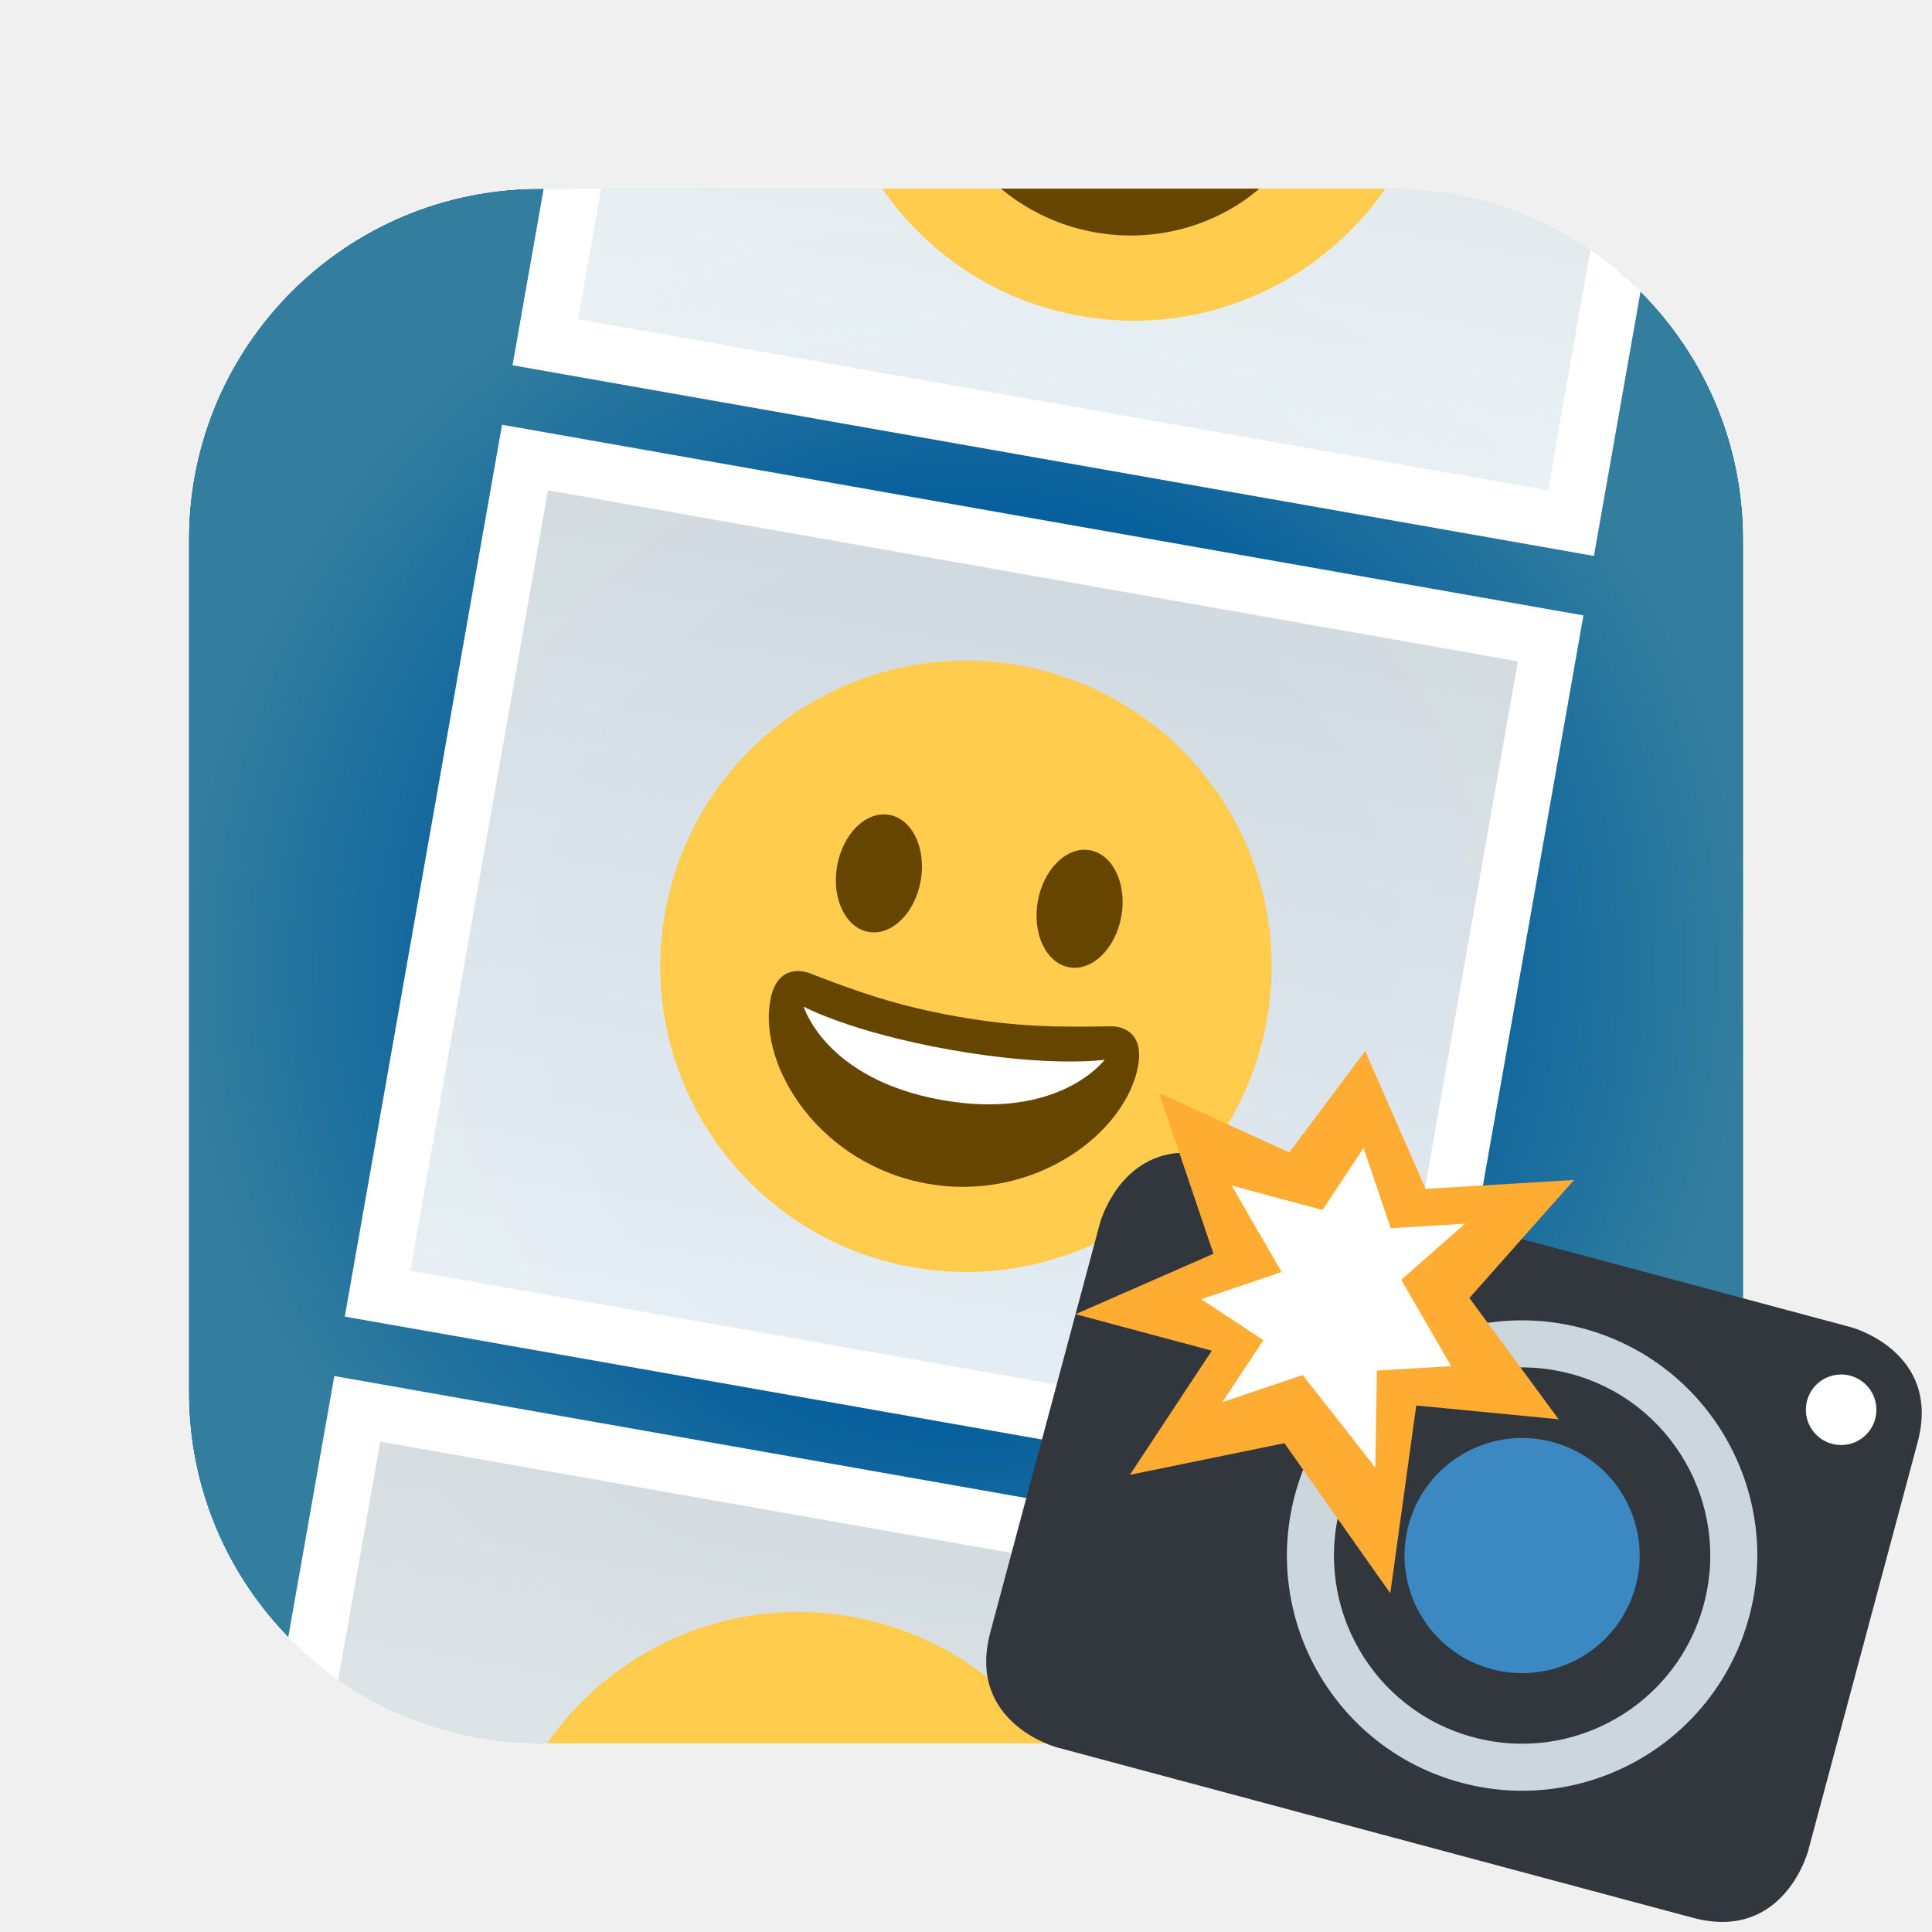
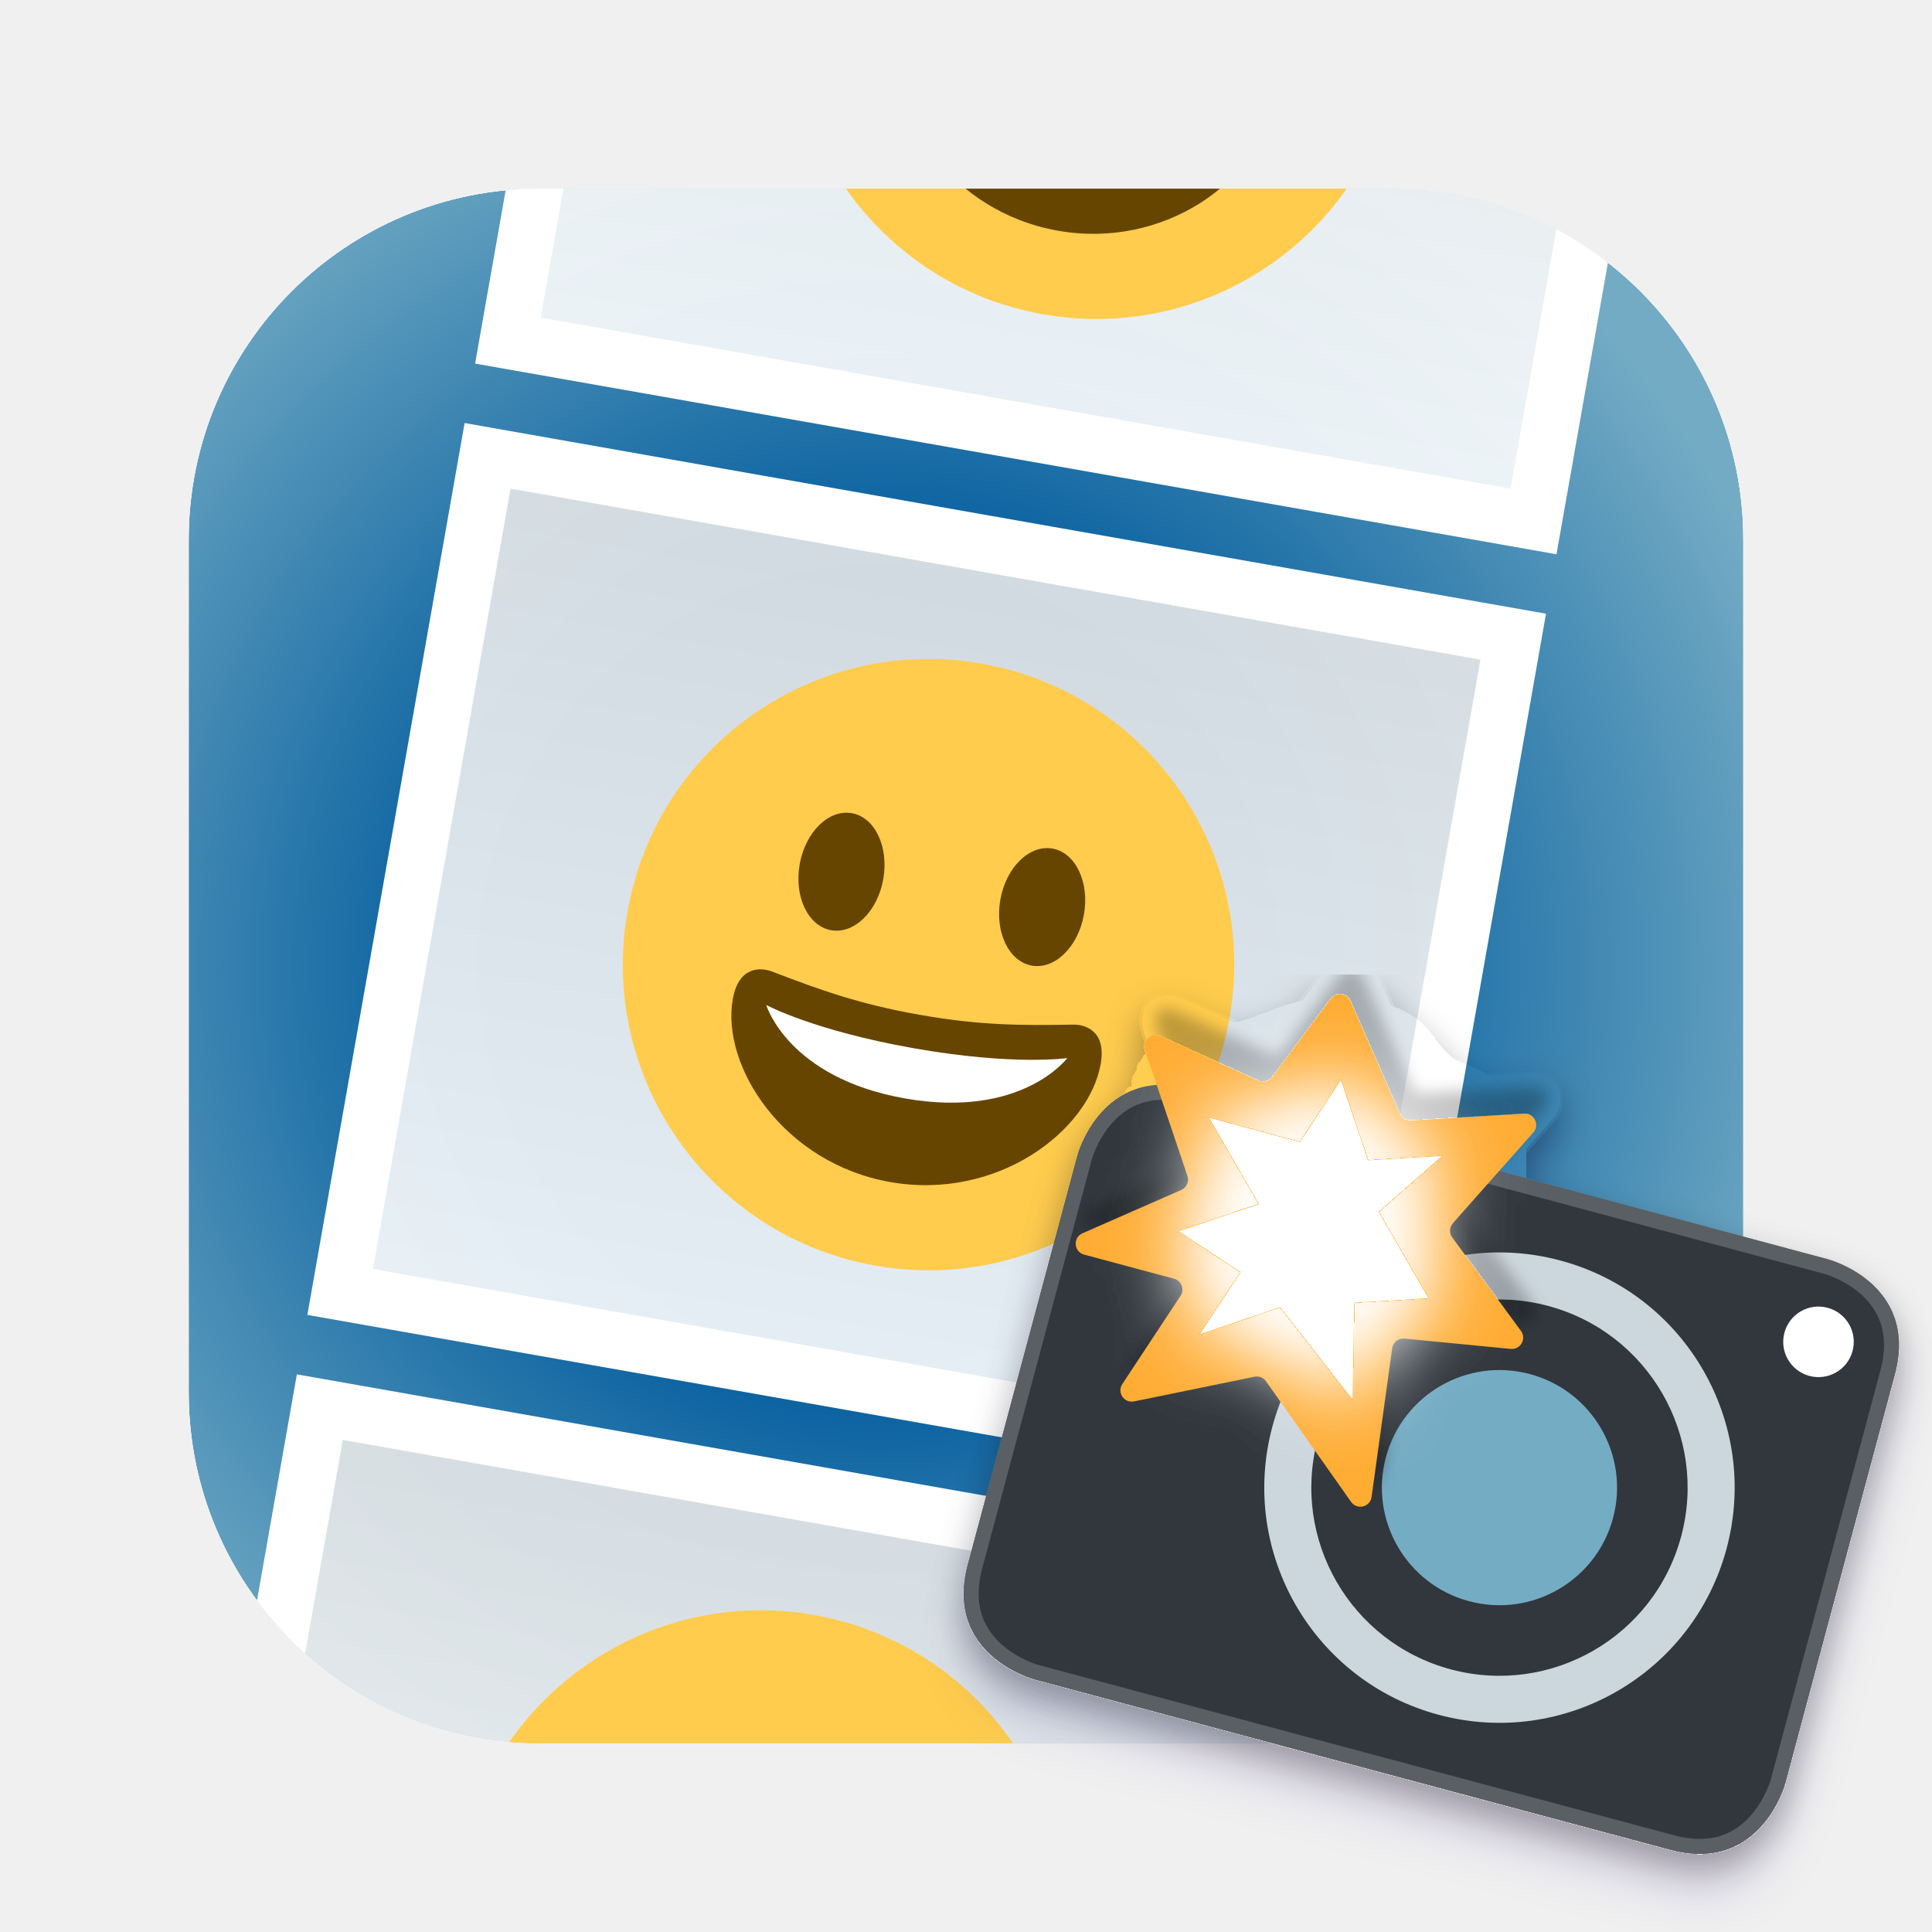
<svg xmlns="http://www.w3.org/2000/svg" width="512" height="512" viewBox="0 0 512 512" fill="none">
-   <g clip-path="url(#clip0_714_946)">
-     <rect x="50" y="50" width="412" height="412" rx="93" fill="white" />
-     <mask id="path-2-inside-1_714_946" fill="white">
-       <rect x="50" y="50" width="412" height="412" rx="93" />
-     </mask>
-     <rect x="50" y="50" width="412" height="412" rx="93" fill="url(#paint0_linear_714_946)" stroke="url(#paint1_radial_714_946)" stroke-width="412" mask="url(#path-2-inside-1_714_946)" />
-     <rect x="139.132" y="121.246" width="276" height="225" transform="rotate(10 139.132 121.246)" fill="url(#paint2_linear_714_946)" fill-opacity="0.9" stroke="white" stroke-width="15" />
-     <path d="M241.927 335.856C285.982 343.624 327.994 314.208 335.762 270.152C343.53 226.097 314.113 184.086 270.058 176.317C226.003 168.549 183.991 197.966 176.223 242.021C168.455 286.077 197.871 328.088 241.927 335.856Z" fill="#FFCC4D" />
-     <path d="M253.648 269.382C237.592 266.551 227.268 262.802 214.545 257.917C211.638 256.806 205.682 256.355 204.119 265.218C200.993 282.944 217.449 308.693 245.834 313.698C274.214 318.702 298.489 300.136 301.615 282.409C303.178 273.546 297.427 271.929 294.314 271.983C280.687 272.221 269.704 272.213 253.648 269.382Z" fill="#664500" />
-     <path d="M212.982 266.781C212.982 266.781 225.496 273.557 252.085 278.245C278.675 282.934 292.751 280.846 292.751 280.846C292.751 280.846 280.763 297.01 249.741 291.54C218.72 286.07 212.982 266.781 212.982 266.781Z" fill="white" />
-     <path d="M230.184 246.967C236.303 248.046 242.488 241.976 243.998 233.41C245.509 224.843 241.773 217.024 235.654 215.945C229.535 214.866 223.35 220.936 221.84 229.502C220.329 238.069 224.065 245.888 230.184 246.967Z" fill="#664500" />
-     <path d="M283.364 256.344C289.482 257.423 295.667 251.353 297.178 242.787C298.688 234.22 294.952 226.401 288.834 225.322C282.715 224.243 276.53 230.313 275.02 238.879C273.509 247.446 277.245 255.265 283.364 256.344Z" fill="#664500" />
-     <rect x="94.678" y="373.357" width="276" height="225" transform="rotate(10 94.6781 373.357)" fill="url(#paint3_linear_714_946)" fill-opacity="0.9" stroke="white" stroke-width="15" />
-     <path d="M197.473 587.967C241.528 595.735 283.54 566.319 291.308 522.263C299.076 478.208 269.659 436.196 225.604 428.428C181.549 420.66 139.537 450.077 131.769 494.132C124.001 538.188 153.418 580.199 197.473 587.967Z" fill="#FFCC4D" />
-     <rect x="183.586" y="-130.865" width="276" height="225" transform="rotate(10 183.586 -130.865)" fill="url(#paint4_linear_714_946)" fill-opacity="0.9" stroke="white" stroke-width="15" />
-     <path d="M286.381 83.746C330.436 91.514 372.448 62.097 380.216 18.041C387.984 -26.014 358.567 -68.025 314.512 -75.793C270.456 -83.561 228.445 -54.145 220.677 -10.089C212.909 33.966 242.325 75.977 286.381 83.746Z" fill="#FFCC4D" />
-     <path d="M298.102 17.271C282.046 14.44 271.722 10.691 258.999 5.807C256.092 4.696 250.136 4.244 248.573 13.107C245.447 30.834 261.903 56.582 290.288 61.587C318.668 66.592 342.943 48.025 346.069 30.298C347.632 21.435 341.88 19.818 338.768 19.872C325.141 20.11 314.158 20.102 298.102 17.271Z" fill="#664500" />
+   <g clip-path="url(#clip0_713_665)">
+     <g clip-path="url(#clip1_713_665)">
+       <rect x="50" y="50" width="412" height="412" rx="93" fill="white" />
+       <mask id="path-2-inside-1_713_665" fill="white">
+         <rect x="50" y="50" width="412" height="412" rx="93" />
+       </mask>
+       <rect x="50" y="50" width="412" height="412" rx="93" fill="url(#paint0_linear_713_665)" stroke="url(#paint1_radial_713_665)" stroke-width="412" mask="url(#path-2-inside-1_713_665)" />
+       <rect x="129.213" y="120.799" width="276" height="225" transform="rotate(10 129.213 120.799)" fill="url(#paint2_linear_713_665)" fill-opacity="0.9" stroke="white" stroke-width="15" />
+       <path d="M232.008 335.41C276.064 343.178 318.075 313.761 325.843 269.706C333.611 225.65 304.195 183.639 260.139 175.871C216.084 168.103 174.072 197.519 166.304 241.575C158.536 285.63 187.953 327.642 232.008 335.41Z" fill="#FFCC4D" />
+       <path d="M243.729 268.935C227.674 266.104 217.35 262.356 204.626 257.471C201.719 256.36 195.763 255.908 194.2 264.771C191.074 282.498 207.531 308.247 235.915 313.252C264.295 318.256 288.57 299.689 291.696 281.963C293.259 273.099 287.508 271.482 284.396 271.536C270.769 271.775 259.785 271.766 243.729 268.935Z" fill="#664500" />
+       <path d="M203.063 266.334C203.063 266.334 215.577 273.11 242.167 277.798C268.756 282.487 282.833 280.4 282.833 280.4C282.833 280.4 270.844 296.563 239.822 291.093C208.801 285.623 203.063 266.334 203.063 266.334Z" fill="white" />
+       <path d="M220.265 246.52C226.384 247.599 232.569 241.529 234.079 232.963C235.59 224.397 231.854 216.578 225.735 215.499C219.616 214.42 213.432 220.49 211.921 229.056C210.411 237.622 214.146 245.441 220.265 246.52Z" fill="#664500" />
+       <path d="M273.445 255.897C279.564 256.976 285.748 250.906 287.259 242.34C288.769 233.774 285.034 225.955 278.915 224.876C272.796 223.797 266.611 229.867 265.101 238.433C263.59 246.999 267.326 254.818 273.445 255.897Z" fill="#664500" />
+       <rect x="84.759" y="372.91" width="276" height="225" transform="rotate(10 84.7593 372.91)" fill="url(#paint3_linear_713_665)" fill-opacity="0.9" stroke="white" stroke-width="15" />
+       <path d="M187.554 587.521C231.61 595.289 273.621 565.872 281.389 521.817C289.157 477.761 259.741 435.75 215.685 427.982C171.63 420.214 129.618 449.63 121.85 493.686C114.082 537.741 143.499 579.752 187.554 587.521Z" fill="#FFCC4D" />
+       <rect x="173.667" y="-131.312" width="276" height="225" transform="rotate(10 173.667 -131.312)" fill="url(#paint4_linear_713_665)" fill-opacity="0.9" stroke="white" stroke-width="15" />
+       <path d="M276.462 83.299C320.518 91.067 362.529 61.651 370.297 17.595C378.065 -26.46 348.649 -68.472 304.593 -76.24C260.538 -84.008 218.526 -54.591 210.758 -10.536C202.99 33.519 232.407 75.531 276.462 83.299Z" fill="#FFCC4D" />
+       <path d="M288.183 16.825C272.128 13.993 261.804 10.245 249.08 5.36C246.173 4.249 240.217 3.797 238.654 12.661C235.528 30.387 251.985 56.136 280.369 61.141C308.749 66.145 333.024 47.578 336.15 29.852C337.713 20.988 331.962 19.371 328.849 19.426C315.223 19.664 304.239 19.656 288.183 16.825Z" fill="#664500" />
+     </g>
+     <g filter="url(#filter0_dd_713_665)">
+       <path d="M285.484 306.194C285.484 306.194 291.935 282.116 316.013 288.568L484.556 333.729C484.556 333.729 508.634 340.181 502.182 364.258L473.15 472.607C473.15 472.607 466.698 496.685 442.621 490.233L274.078 445.072C274.078 445.072 250 438.621 256.452 414.543L285.484 306.194Z" fill="#31373D" />
+       <path d="M287.415 306.713L287.415 306.712L287.416 306.71L287.426 306.674C287.436 306.639 287.452 306.583 287.475 306.507C287.522 306.355 287.595 306.123 287.698 305.826C287.904 305.231 288.227 304.374 288.688 303.361C289.614 301.325 291.074 298.703 293.216 296.289C295.351 293.881 298.135 291.71 301.726 290.495C305.302 289.285 309.814 288.978 315.495 290.5L484.036 335.66L484.037 335.66L484.038 335.661L484.04 335.661L484.076 335.672C484.111 335.681 484.167 335.698 484.243 335.721C484.395 335.767 484.627 335.84 484.924 335.943C485.519 336.149 486.376 336.473 487.389 336.934C489.425 337.86 492.047 339.32 494.461 341.461C496.869 343.596 499.041 346.381 500.255 349.971C501.465 353.548 501.772 358.059 500.25 363.741L471.219 472.087L471.219 472.088L471.218 472.09L471.217 472.092L471.207 472.128C471.198 472.162 471.181 472.218 471.158 472.295C471.112 472.447 471.039 472.678 470.936 472.975C470.73 473.571 470.406 474.427 469.945 475.441C469.019 477.476 467.559 480.098 465.418 482.513C463.283 484.921 460.498 487.092 456.908 488.307C453.331 489.516 448.82 489.824 443.138 488.302L274.597 443.141L274.595 443.141L274.593 443.14L274.557 443.13C274.523 443.12 274.467 443.104 274.39 443.081C274.238 443.034 274.007 442.961 273.71 442.858C273.114 442.652 272.258 442.329 271.244 441.868C269.209 440.942 266.587 439.482 264.172 437.341C261.764 435.205 259.593 432.421 258.378 428.83C257.169 425.254 256.861 420.742 258.383 415.061L287.415 306.714L287.415 306.713Z" stroke="white" stroke-opacity="0.2" stroke-width="4" />
+       <path d="M381.246 454.433C414.49 463.341 448.661 443.612 457.569 410.368C466.477 377.124 446.748 342.953 413.504 334.045C380.26 325.138 346.089 344.866 337.181 378.11C328.273 411.355 348.002 445.526 381.246 454.433Z" fill="#CCD6DD" />
+       <path d="M384.472 442.395C411.067 449.521 438.404 433.738 445.53 407.143C452.656 380.547 436.874 353.21 410.278 346.084C383.683 338.958 356.346 354.741 349.22 381.336C342.094 407.932 357.876 435.268 384.472 442.395Z" fill="#31373D" />
+       <path d="M389.311 424.336C405.933 428.79 423.018 418.926 427.472 402.304C431.926 385.682 422.062 368.596 405.439 364.142C388.817 359.688 371.732 369.553 367.278 386.175C362.824 402.797 372.688 419.882 389.311 424.336Z" fill="#74ACC4" />
+       <path d="M479.501 364.632C484.488 365.969 489.613 363.009 490.95 358.023C492.286 353.036 489.327 347.91 484.34 346.574C479.353 345.238 474.228 348.197 472.891 353.184C471.555 358.171 474.515 363.296 479.501 364.632Z" fill="white" />
+       <g filter="url(#filter1_d_713_665)">
+         <path d="M384.844 327.934C384.006 326.795 384.077 325.225 385.016 324.166L406.337 300.122C408.11 298.122 406.581 294.977 403.913 295.137L373.888 296.939C372.634 297.015 371.465 296.3 370.961 295.149L357.853 265.231C356.931 263.126 354.08 262.798 352.703 264.638L337.13 285.454C336.286 286.583 334.769 286.971 333.486 286.387L307.483 274.558C305.093 273.47 302.558 275.762 303.399 278.25L314.699 311.653C315.198 313.127 314.487 314.738 313.061 315.362L286.866 326.839C284.268 327.978 284.554 331.751 287.293 332.485L311.128 338.872C313.106 339.402 313.983 341.714 312.855 343.422L297.423 366.795C295.95 369.026 297.909 371.923 300.528 371.388L332.465 364.852C333.633 364.613 334.831 365.088 335.518 366.062L358.058 398.02C359.626 400.245 363.108 399.398 363.481 396.702L368.928 357.318C369.149 355.724 370.588 354.588 372.19 354.743L400.365 357.475C402.947 357.725 404.608 354.801 403.071 352.711L384.844 327.934Z" fill="#FFAC33" />
+       </g>
+       <g filter="url(#filter2_ddd_713_665)">
+         <path d="M339.226 346.4L317.942 353.601L328.8 337.155L312.355 326.297L333.639 319.097L320.419 296.2L344.497 302.652L355.355 286.206L362.555 307.49L382.226 306.31L365.349 321.142L378.568 344.039L358.897 345.22L358.465 370.91L339.226 346.4Z" fill="white" />
+       </g>
+     </g>
  </g>
-   <path d="M291.484 324.194C291.484 324.194 297.935 300.116 322.013 306.568L490.556 351.729C490.556 351.729 514.634 358.181 508.182 382.258L479.15 490.607C479.15 490.607 472.698 514.685 448.621 508.233L280.078 463.072C280.078 463.072 256 456.621 262.452 432.543L291.484 324.194Z" fill="#31373D" />
-   <path d="M387.246 472.433C420.49 481.341 454.661 461.612 463.569 428.368C472.477 395.124 452.748 360.953 419.504 352.045C386.26 343.138 352.089 362.866 343.181 396.11C334.273 429.355 354.002 463.526 387.246 472.433Z" fill="#CCD6DD" />
-   <path d="M390.472 460.395C417.067 467.521 444.404 451.738 451.53 425.143C458.656 398.547 442.874 371.21 416.278 364.084C389.683 356.958 362.346 372.741 355.22 399.336C348.094 425.932 363.876 453.268 390.472 460.395Z" fill="#31373D" />
-   <path d="M395.311 442.336C411.933 446.79 429.018 436.926 433.472 420.304C437.926 403.682 428.062 386.596 411.439 382.142C394.817 377.688 377.732 387.553 373.278 404.175C368.824 420.797 378.688 437.882 395.311 442.336Z" fill="#3B88C3" />
-   <path d="M485.501 382.632C490.488 383.969 495.613 381.009 496.95 376.023C498.286 371.036 495.326 365.91 490.34 364.574C485.353 363.238 480.228 366.197 478.891 371.184C477.555 376.171 480.515 381.296 485.501 382.632Z" fill="white" />
-   <path d="M389.407 343.981L417.142 312.703L377.8 315.065L361.787 278.516L341.684 305.387L307.18 289.69L321.581 332.258L285.032 348.272L321.148 357.949L299.432 390.84L340.387 382.459L368.439 422.233L375.323 372.465L413.052 376.123L389.407 343.981Z" fill="#FFAC33" />
-   <path d="M345.226 364.4L323.942 371.601L334.8 355.155L318.355 344.297L339.639 337.097L326.419 314.2L350.497 320.652L361.355 304.206L368.555 325.49L388.226 324.31L371.349 339.142L384.568 362.039L364.897 363.22L364.465 388.91L345.226 364.4Z" fill="white" />
  <defs>
-     <linearGradient id="paint0_linear_714_946" x1="256" y1="50" x2="256" y2="462" gradientUnits="userSpaceOnUse">
+     <filter id="filter0_dd_713_665" x="243.353" y="258.435" width="271.927" height="256.897" filterUnits="userSpaceOnUse" color-interpolation-filters="sRGB">
+       <feFlood flood-opacity="0" result="BackgroundImageFix" />
+       <feColorMatrix in="SourceAlpha" type="matrix" values="0 0 0 0 0 0 0 0 0 0 0 0 0 0 0 0 0 0 127 0" result="hardAlpha" />
+       <feOffset dy="4" />
+       <feGaussianBlur stdDeviation="4.5" />
+       <feComposite in2="hardAlpha" operator="out" />
+       <feColorMatrix type="matrix" values="0 0 0 0 0 0 0 0 0 0 0 0 0 0 0 0 0 0 0.3 0" />
+       <feBlend mode="normal" in2="BackgroundImageFix" result="effect1_dropShadow_713_665" />
+       <feColorMatrix in="SourceAlpha" type="matrix" values="0 0 0 0 0 0 0 0 0 0 0 0 0 0 0 0 0 0 127 0" result="hardAlpha" />
+       <feOffset dy="12" />
+       <feGaussianBlur stdDeviation="6" />
+       <feComposite in2="hardAlpha" operator="out" />
+       <feColorMatrix type="matrix" values="0 0 0 0 0.121 0 0 0 0 0 0 0 0 0 0.483 0 0 0 0.1 0" />
+       <feBlend mode="normal" in2="effect1_dropShadow_713_665" result="effect2_dropShadow_713_665" />
+       <feBlend mode="normal" in="SourceGraphic" in2="effect2_dropShadow_713_665" result="shape" />
+     </filter>
+     <filter id="filter1_d_713_665" x="284.069" y="252.435" width="130.031" height="146.859" filterUnits="userSpaceOnUse" color-interpolation-filters="sRGB">
+       <feFlood flood-opacity="0" result="BackgroundImageFix" />
+       <feColorMatrix in="SourceAlpha" type="matrix" values="0 0 0 0 0 0 0 0 0 0 0 0 0 0 0 0 0 0 127 0" result="hardAlpha" />
+       <feOffset dx="3" dy="-7" />
+       <feGaussianBlur stdDeviation="2" />
+       <feComposite in2="hardAlpha" operator="out" />
+       <feColorMatrix type="matrix" values="0 0 0 0 0 0 0 0 0 0 0 0 0 0 0 0 0 0 0.25 0" />
+       <feBlend mode="normal" in2="BackgroundImageFix" result="effect1_dropShadow_713_665" />
+       <feBlend mode="normal" in="SourceGraphic" in2="effect1_dropShadow_713_665" result="shape" />
+     </filter>
+     <filter id="filter2_ddd_713_665" x="289.355" y="263.206" width="115.871" height="130.704" filterUnits="userSpaceOnUse" color-interpolation-filters="sRGB">
+       <feFlood flood-opacity="0" result="BackgroundImageFix" />
+       <feColorMatrix in="SourceAlpha" type="matrix" values="0 0 0 0 0 0 0 0 0 0 0 0 0 0 0 0 0 0 127 0" result="hardAlpha" />
+       <feOffset />
+       <feGaussianBlur stdDeviation="11.5" />
+       <feComposite in2="hardAlpha" operator="out" />
+       <feColorMatrix type="matrix" values="0 0 0 0 1 0 0 0 0 1 0 0 0 0 1 0 0 0 1 0" />
+       <feBlend mode="normal" in2="BackgroundImageFix" result="effect1_dropShadow_713_665" />
+       <feColorMatrix in="SourceAlpha" type="matrix" values="0 0 0 0 0 0 0 0 0 0 0 0 0 0 0 0 0 0 127 0" result="hardAlpha" />
+       <feOffset />
+       <feGaussianBlur stdDeviation="11.5" />
+       <feComposite in2="hardAlpha" operator="out" />
+       <feColorMatrix type="matrix" values="0 0 0 0 1 0 0 0 0 1 0 0 0 0 1 0 0 0 1 0" />
+       <feBlend mode="normal" in2="effect1_dropShadow_713_665" result="effect2_dropShadow_713_665" />
+       <feColorMatrix in="SourceAlpha" type="matrix" values="0 0 0 0 0 0 0 0 0 0 0 0 0 0 0 0 0 0 127 0" result="hardAlpha" />
+       <feOffset />
+       <feGaussianBlur stdDeviation="11.5" />
+       <feComposite in2="hardAlpha" operator="out" />
+       <feColorMatrix type="matrix" values="0 0 0 0 1 0 0 0 0 1 0 0 0 0 1 0 0 0 1 0" />
+       <feBlend mode="normal" in2="effect2_dropShadow_713_665" result="effect3_dropShadow_713_665" />
+       <feBlend mode="normal" in="SourceGraphic" in2="effect3_dropShadow_713_665" result="shape" />
+     </filter>
+     <linearGradient id="paint0_linear_713_665" x1="256" y1="50" x2="256" y2="462" gradientUnits="userSpaceOnUse">
      <stop stop-color="white" />
      <stop offset="1" stop-color="#E3E9EB" />
    </linearGradient>
-     <radialGradient id="paint1_radial_714_946" cx="0" cy="0" r="1" gradientUnits="userSpaceOnUse" gradientTransform="translate(256 256) rotate(90) scale(206)">
+     <radialGradient id="paint1_radial_713_665" cx="0" cy="0" r="1" gradientUnits="userSpaceOnUse" gradientTransform="translate(233 256) rotate(76.5919) scale(254.435)">
      <stop stop-color="#004F71" />
-       <stop offset="0.521" stop-color="#005B9D" />
-       <stop offset="1" stop-color="#337E9E" />
+       <stop offset="0.396" stop-color="#005B9D" />
+       <stop offset="1" stop-color="#73ABC4" />
    </radialGradient>
-     <linearGradient id="paint2_linear_714_946" x1="278.548" y1="112.557" x2="278.548" y2="352.557" gradientUnits="userSpaceOnUse">
+     <linearGradient id="paint2_linear_713_665" x1="268.629" y1="112.111" x2="268.629" y2="352.111" gradientUnits="userSpaceOnUse">
      <stop stop-color="#E6E6E6" />
      <stop offset="1" stop-color="white" />
    </linearGradient>
-     <linearGradient id="paint3_linear_714_946" x1="234.094" y1="364.668" x2="234.094" y2="604.668" gradientUnits="userSpaceOnUse">
+     <linearGradient id="paint3_linear_713_665" x1="224.176" y1="364.222" x2="224.176" y2="604.222" gradientUnits="userSpaceOnUse">
      <stop stop-color="#E6E6E6" />
      <stop offset="1" stop-color="white" />
    </linearGradient>
-     <linearGradient id="paint4_linear_714_946" x1="323.002" y1="-139.553" x2="323.002" y2="100.447" gradientUnits="userSpaceOnUse">
+     <linearGradient id="paint4_linear_713_665" x1="313.083" y1="-140" x2="313.083" y2="100" gradientUnits="userSpaceOnUse">
      <stop stop-color="#E6E6E6" />
      <stop offset="1" stop-color="white" />
    </linearGradient>
-     <clipPath id="clip0_714_946">
+     <clipPath id="clip0_713_665">
+       <rect width="512" height="512" fill="white" />
+     </clipPath>
+     <clipPath id="clip1_713_665">
      <rect x="50" y="50" width="412" height="412" rx="93" fill="white" />
    </clipPath>
  </defs>
</svg>
